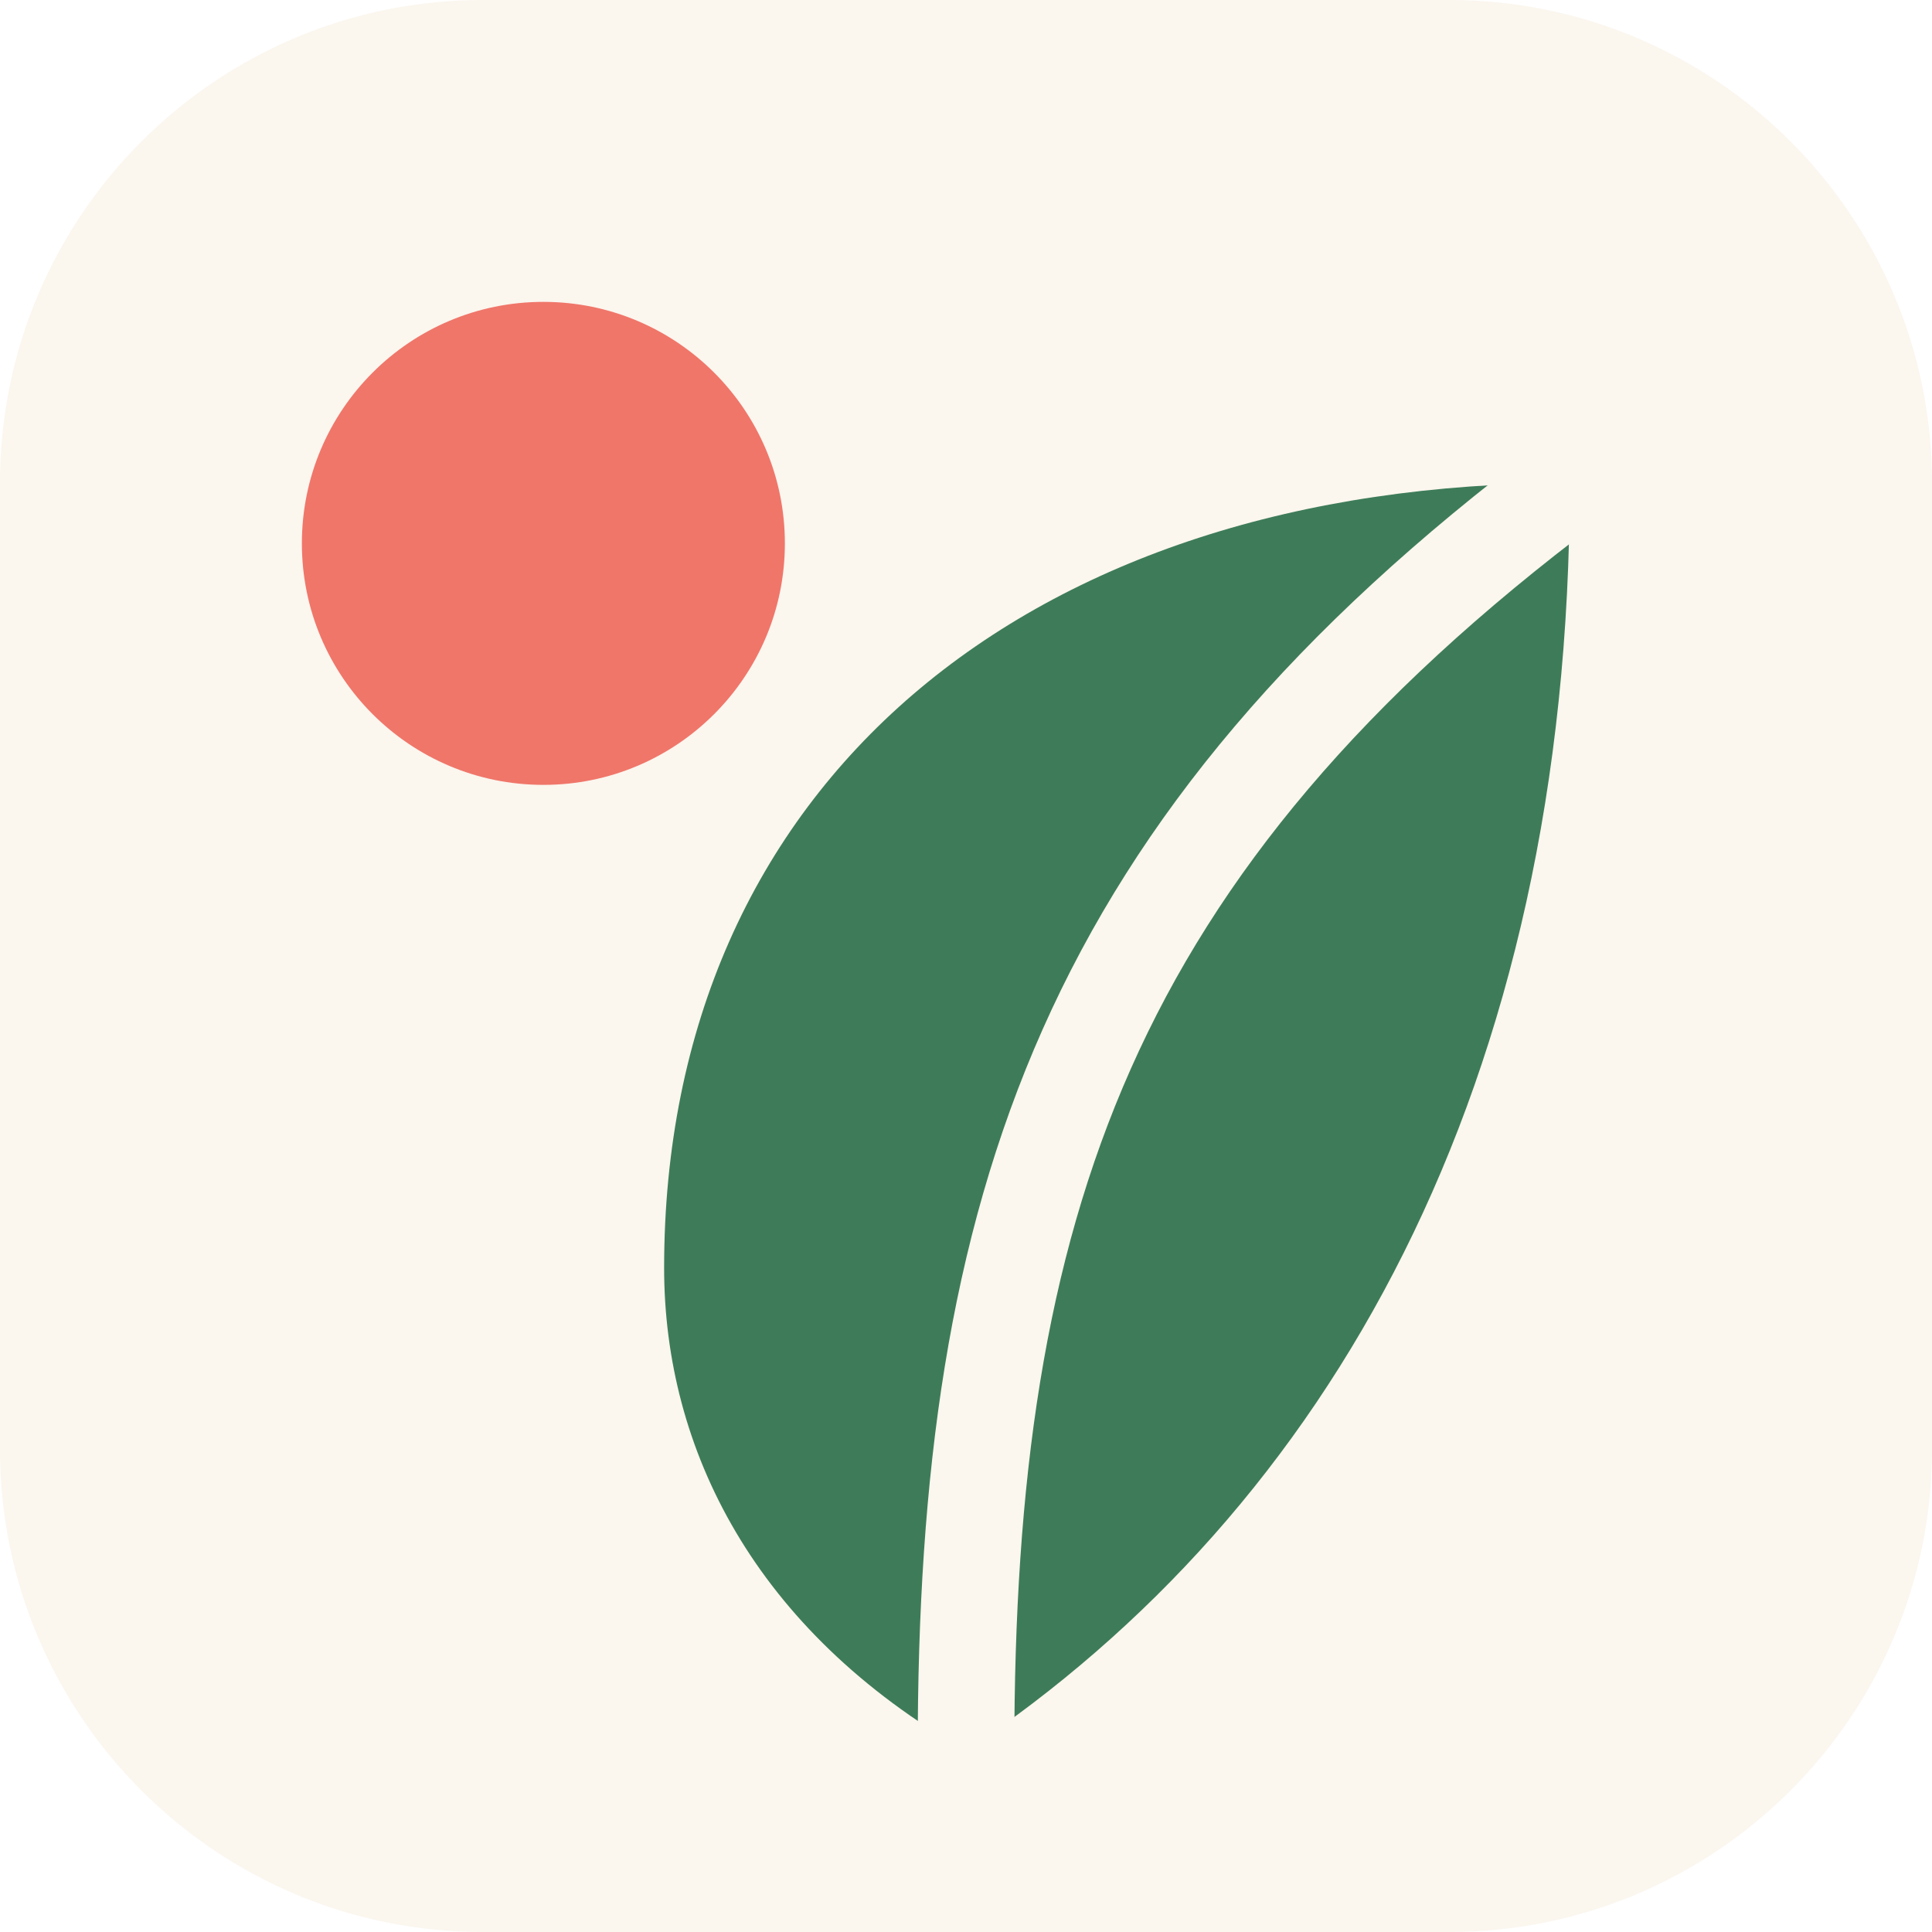
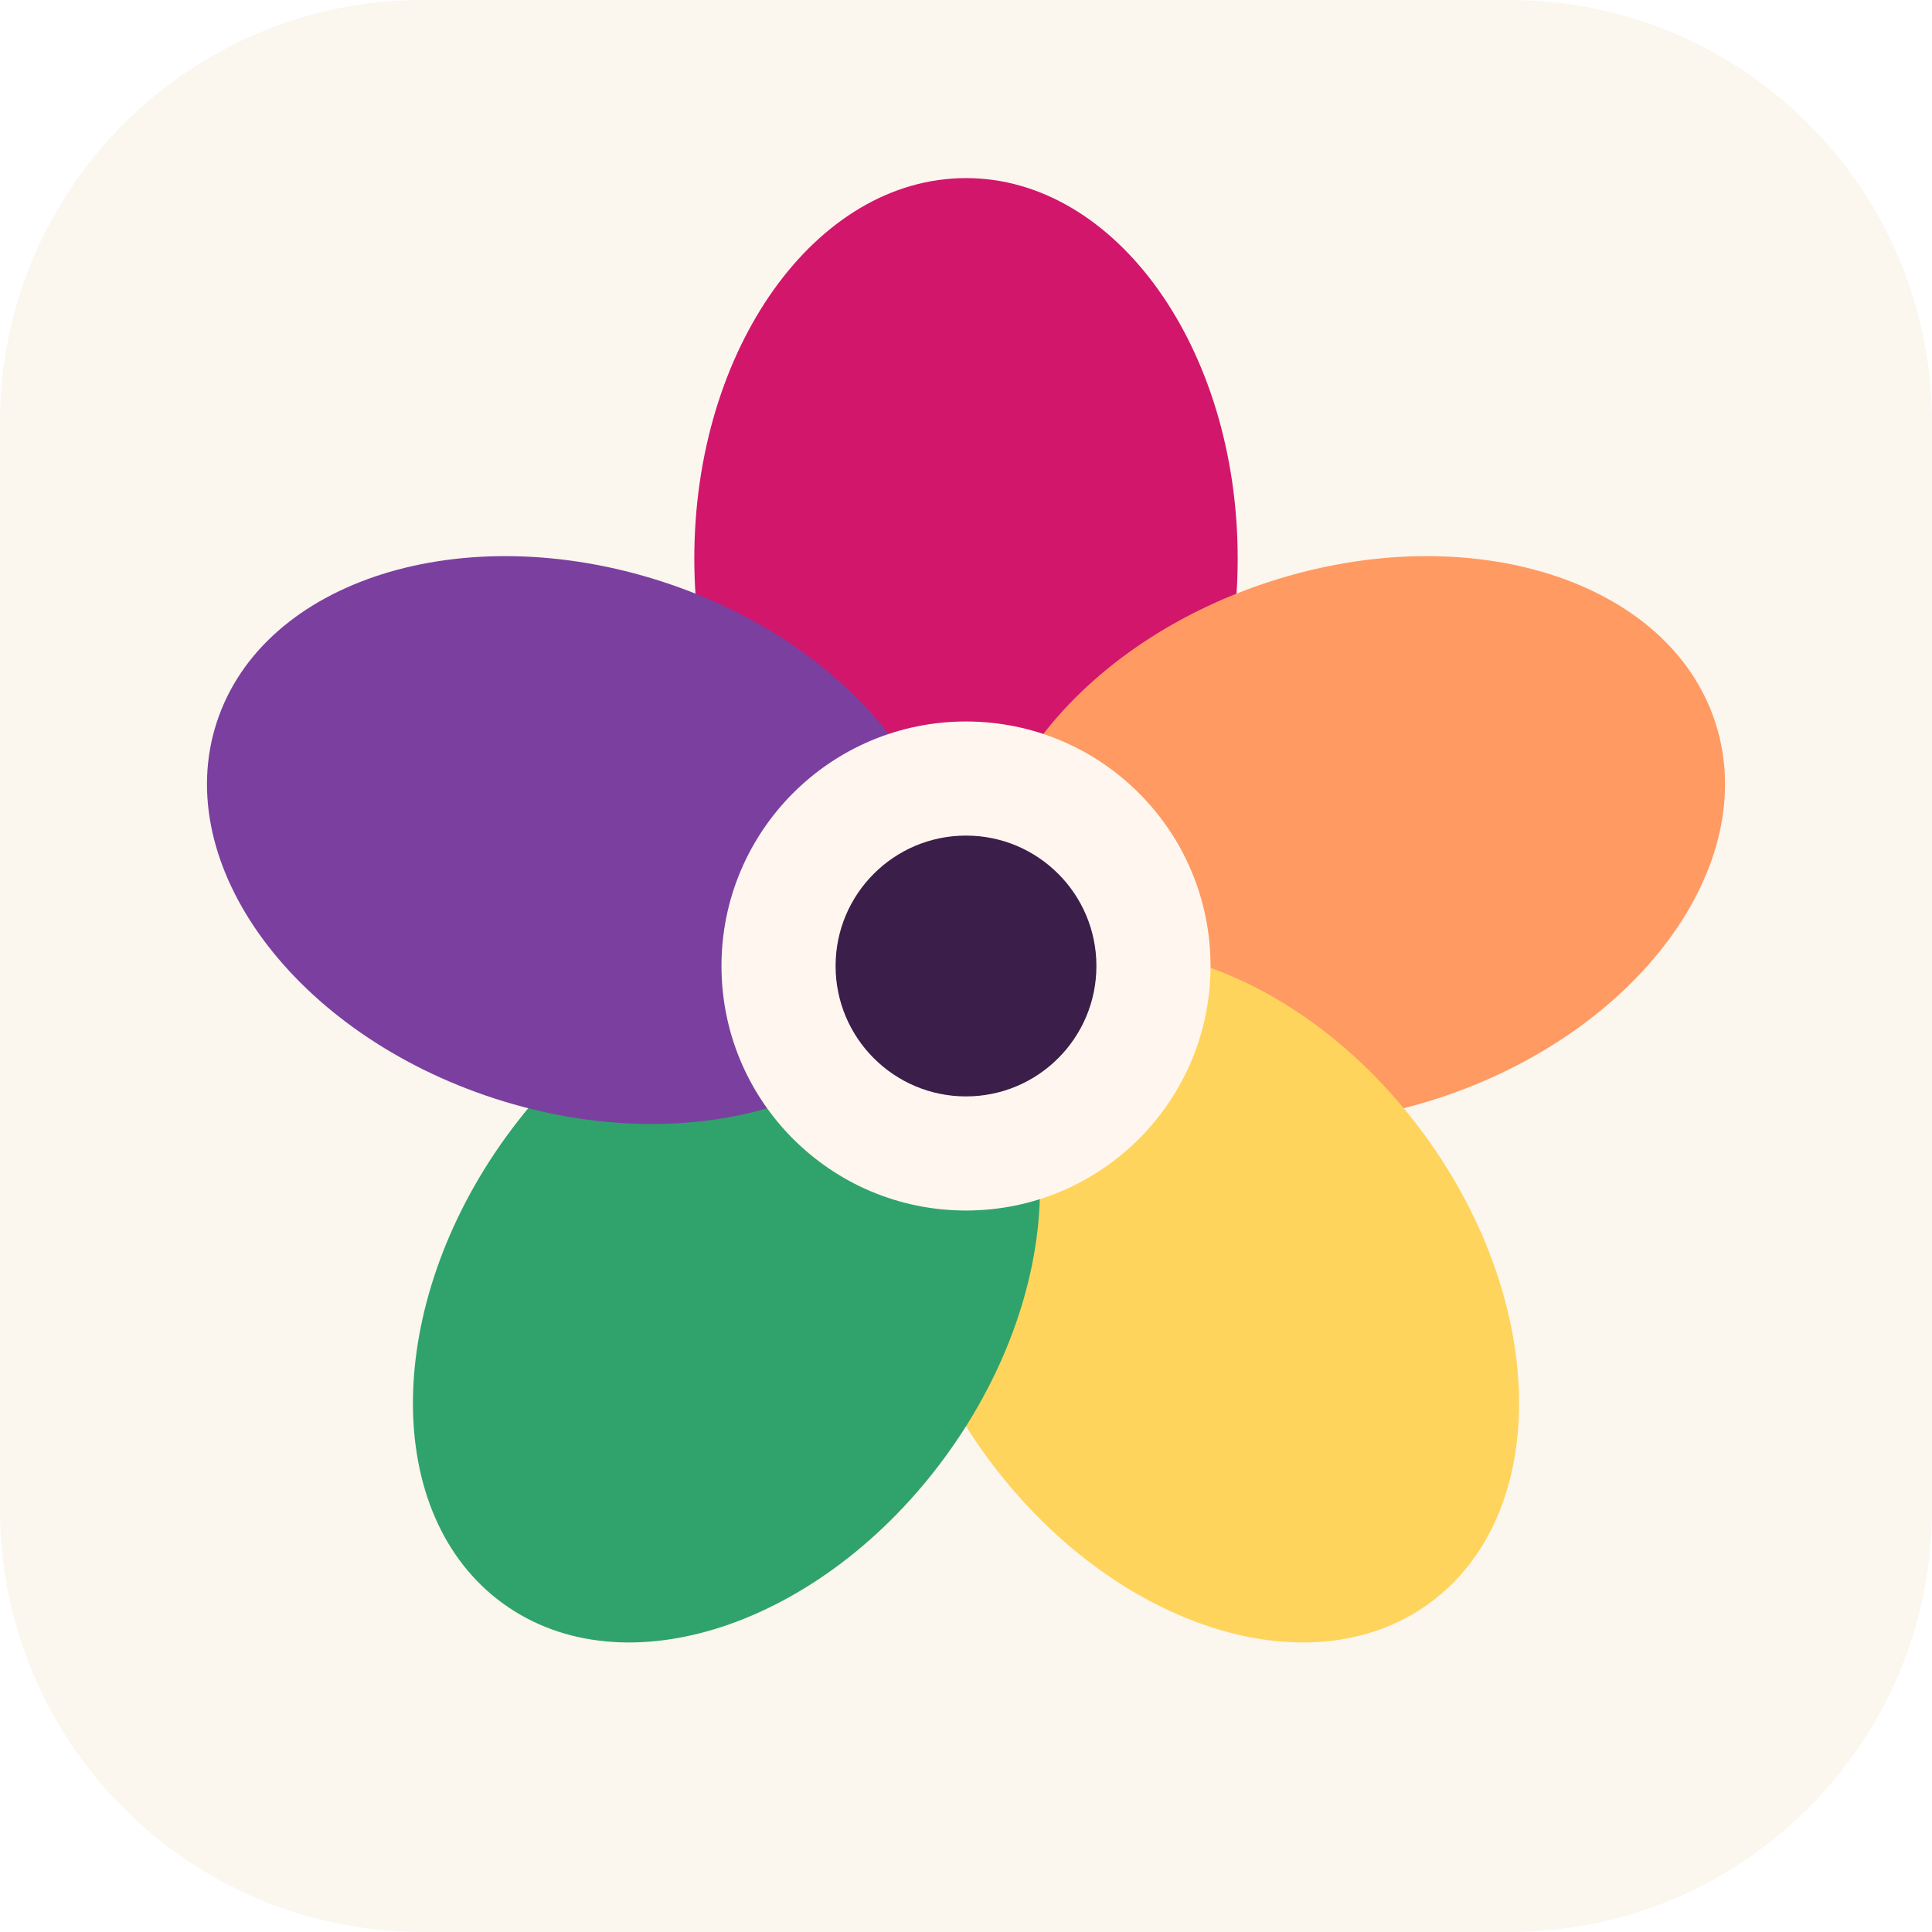
<svg xmlns="http://www.w3.org/2000/svg" viewBox="0 0 32 32">
-   <rect width="32" height="32" rx="8" fill="#fbf6ee" />
-   <path d="M26 8C17 8 11 13 11 21c0 3 1.5 6 5 8 6-4 10-11 10-21Z" fill="#3e7c59" />
-   <path d="M16 29c0-9 2-15 10-21" fill="none" stroke="#fbf6ee" stroke-width="1.6" stroke-linecap="round" />
-   <circle cx="9" cy="9" r="4" fill="#f0766a" />
+   <rect width="32" height="32" rx="7" fill="#fbf6ee" />
+   <g transform="translate(16 16) scale(.9) translate(-16 -16)">
+     <ellipse cx="16" cy="8.5" rx="5" ry="7" fill="#d1166b" />
+     <ellipse cx="16" cy="8.5" rx="5" ry="7" fill="#ff9a62" transform="rotate(72 16 16)" />
+     <ellipse cx="16" cy="8.5" rx="5" ry="7" fill="#ffd45c" transform="rotate(144 16 16)" />
+     <ellipse cx="16" cy="8.5" rx="5" ry="7" fill="#2fa36b" transform="rotate(216 16 16)" />
+     <ellipse cx="16" cy="8.5" rx="5" ry="7" fill="#7b3fa0" transform="rotate(288 16 16)" />
+     <circle cx="16" cy="16" r="4.5" fill="#fff7ef" />
+     <circle cx="16" cy="16" r="2.4" fill="#3b1e4a" />
+   </g>
</svg>
